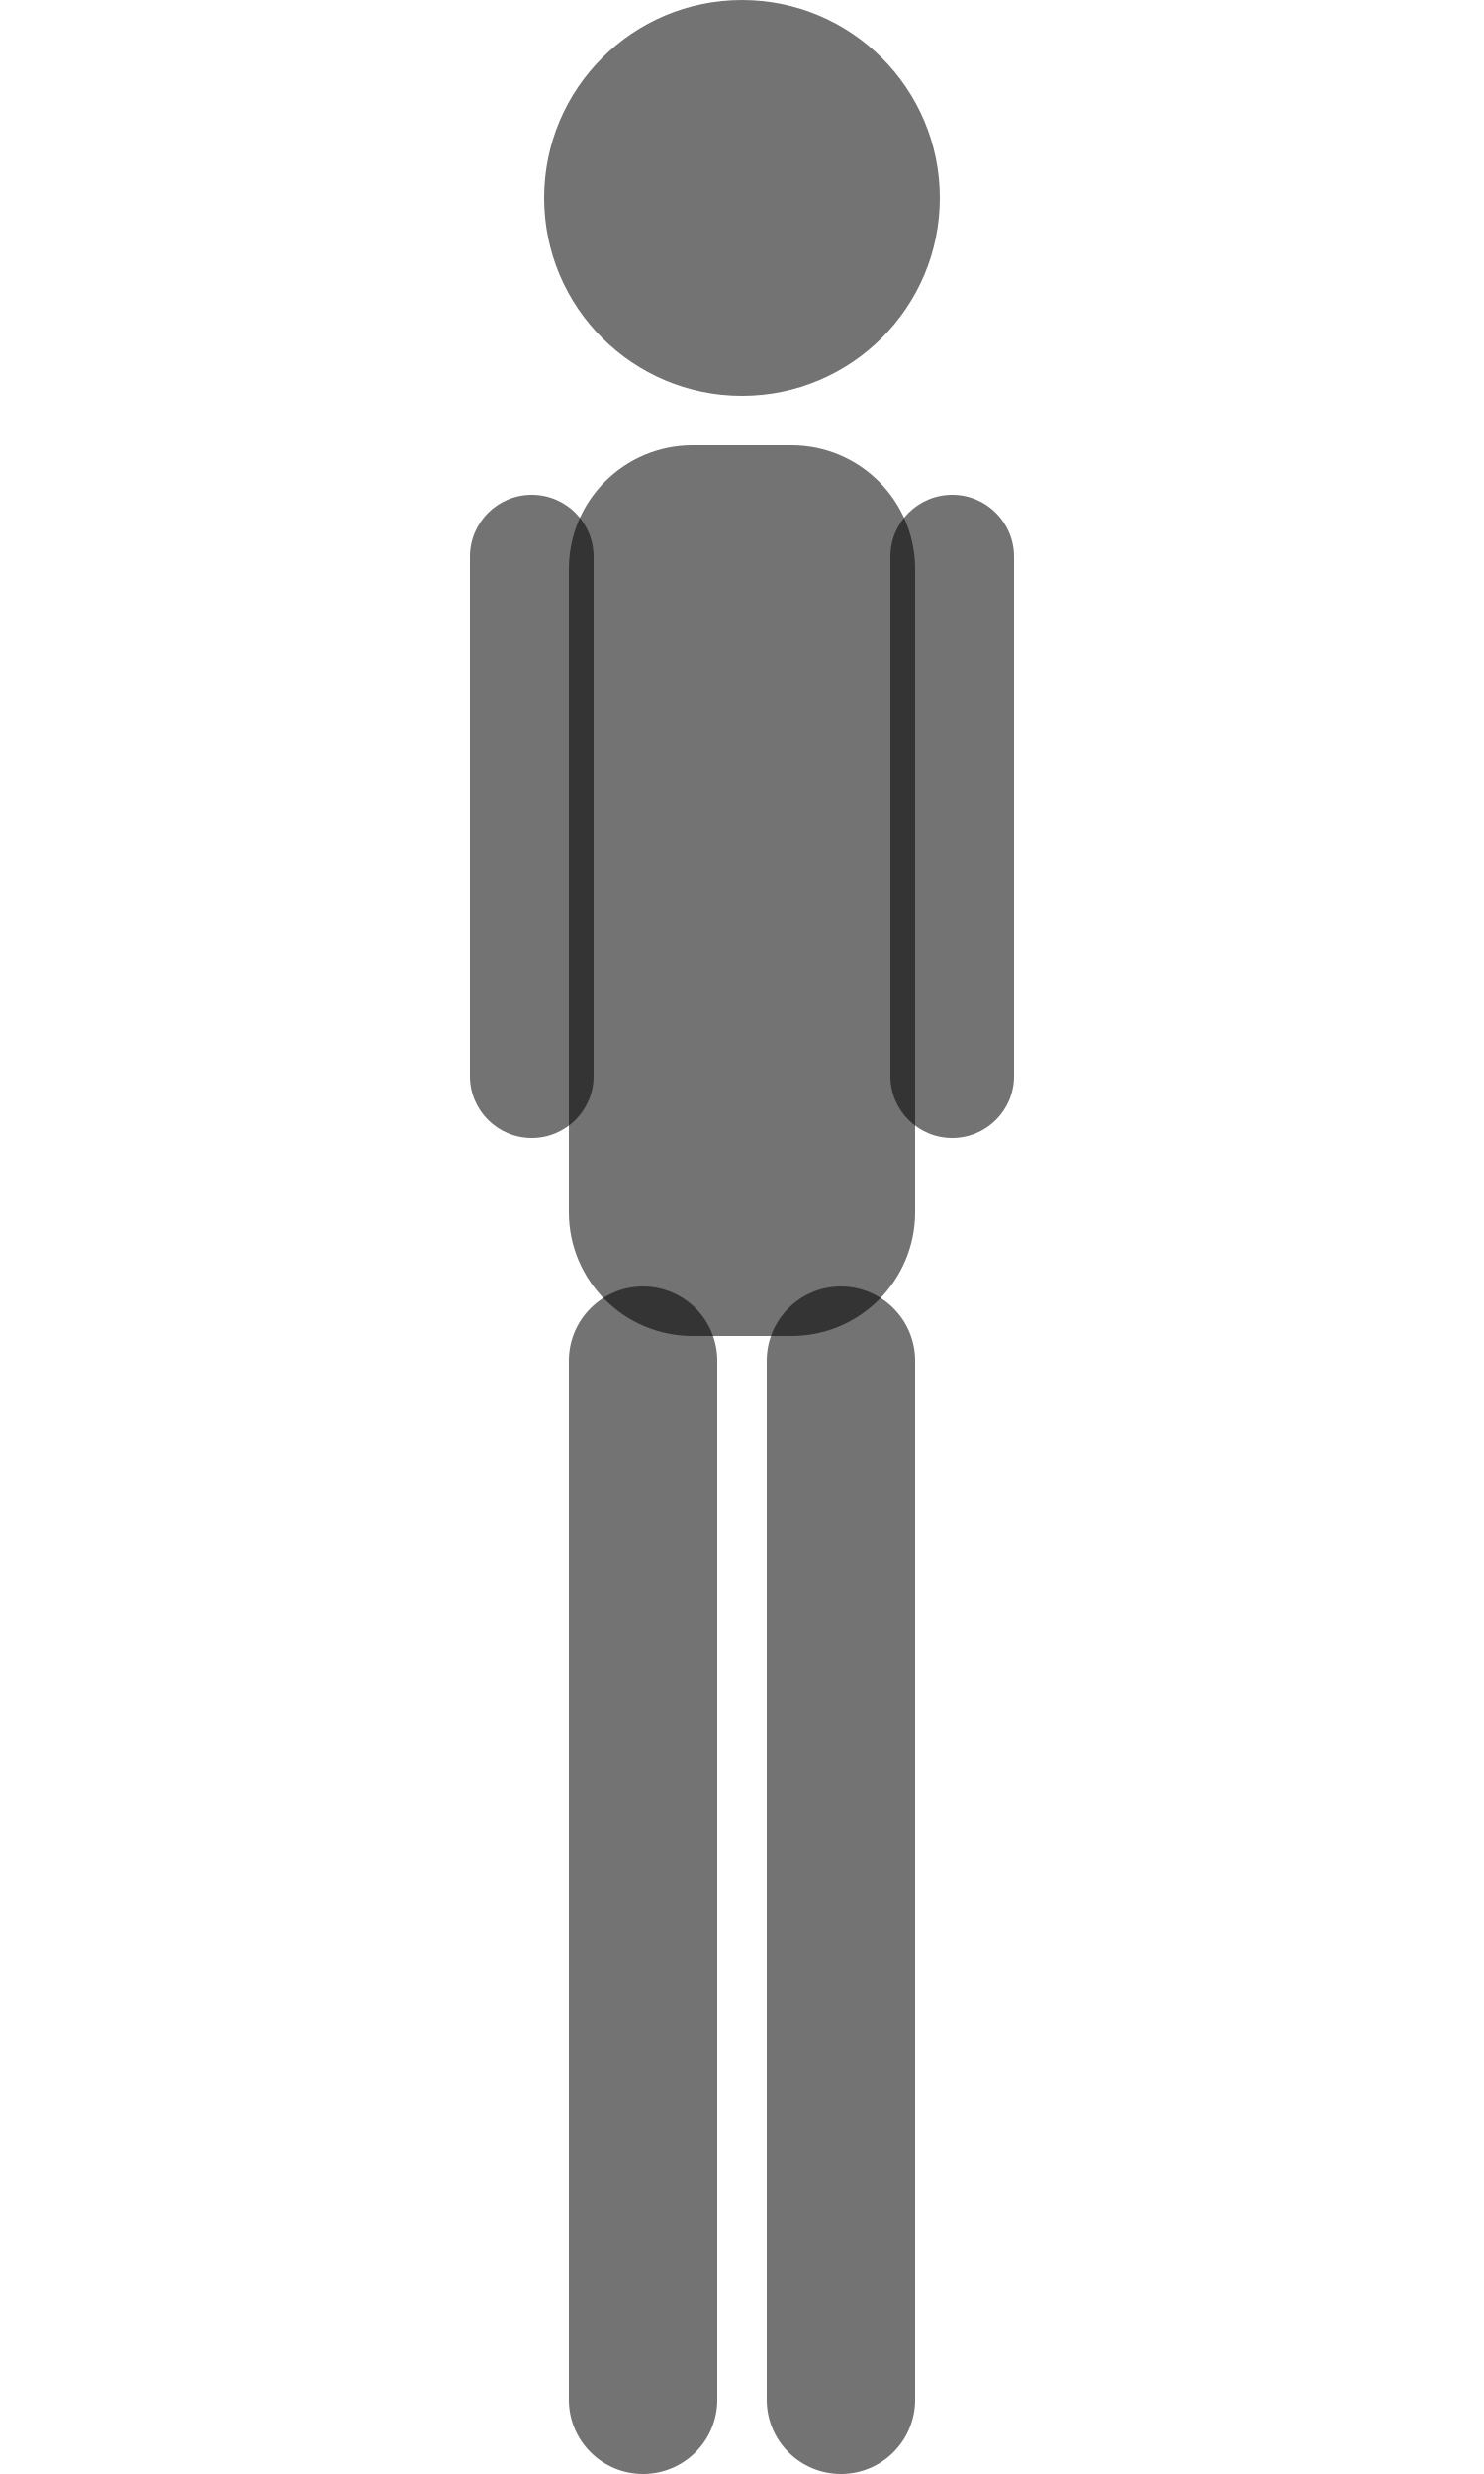
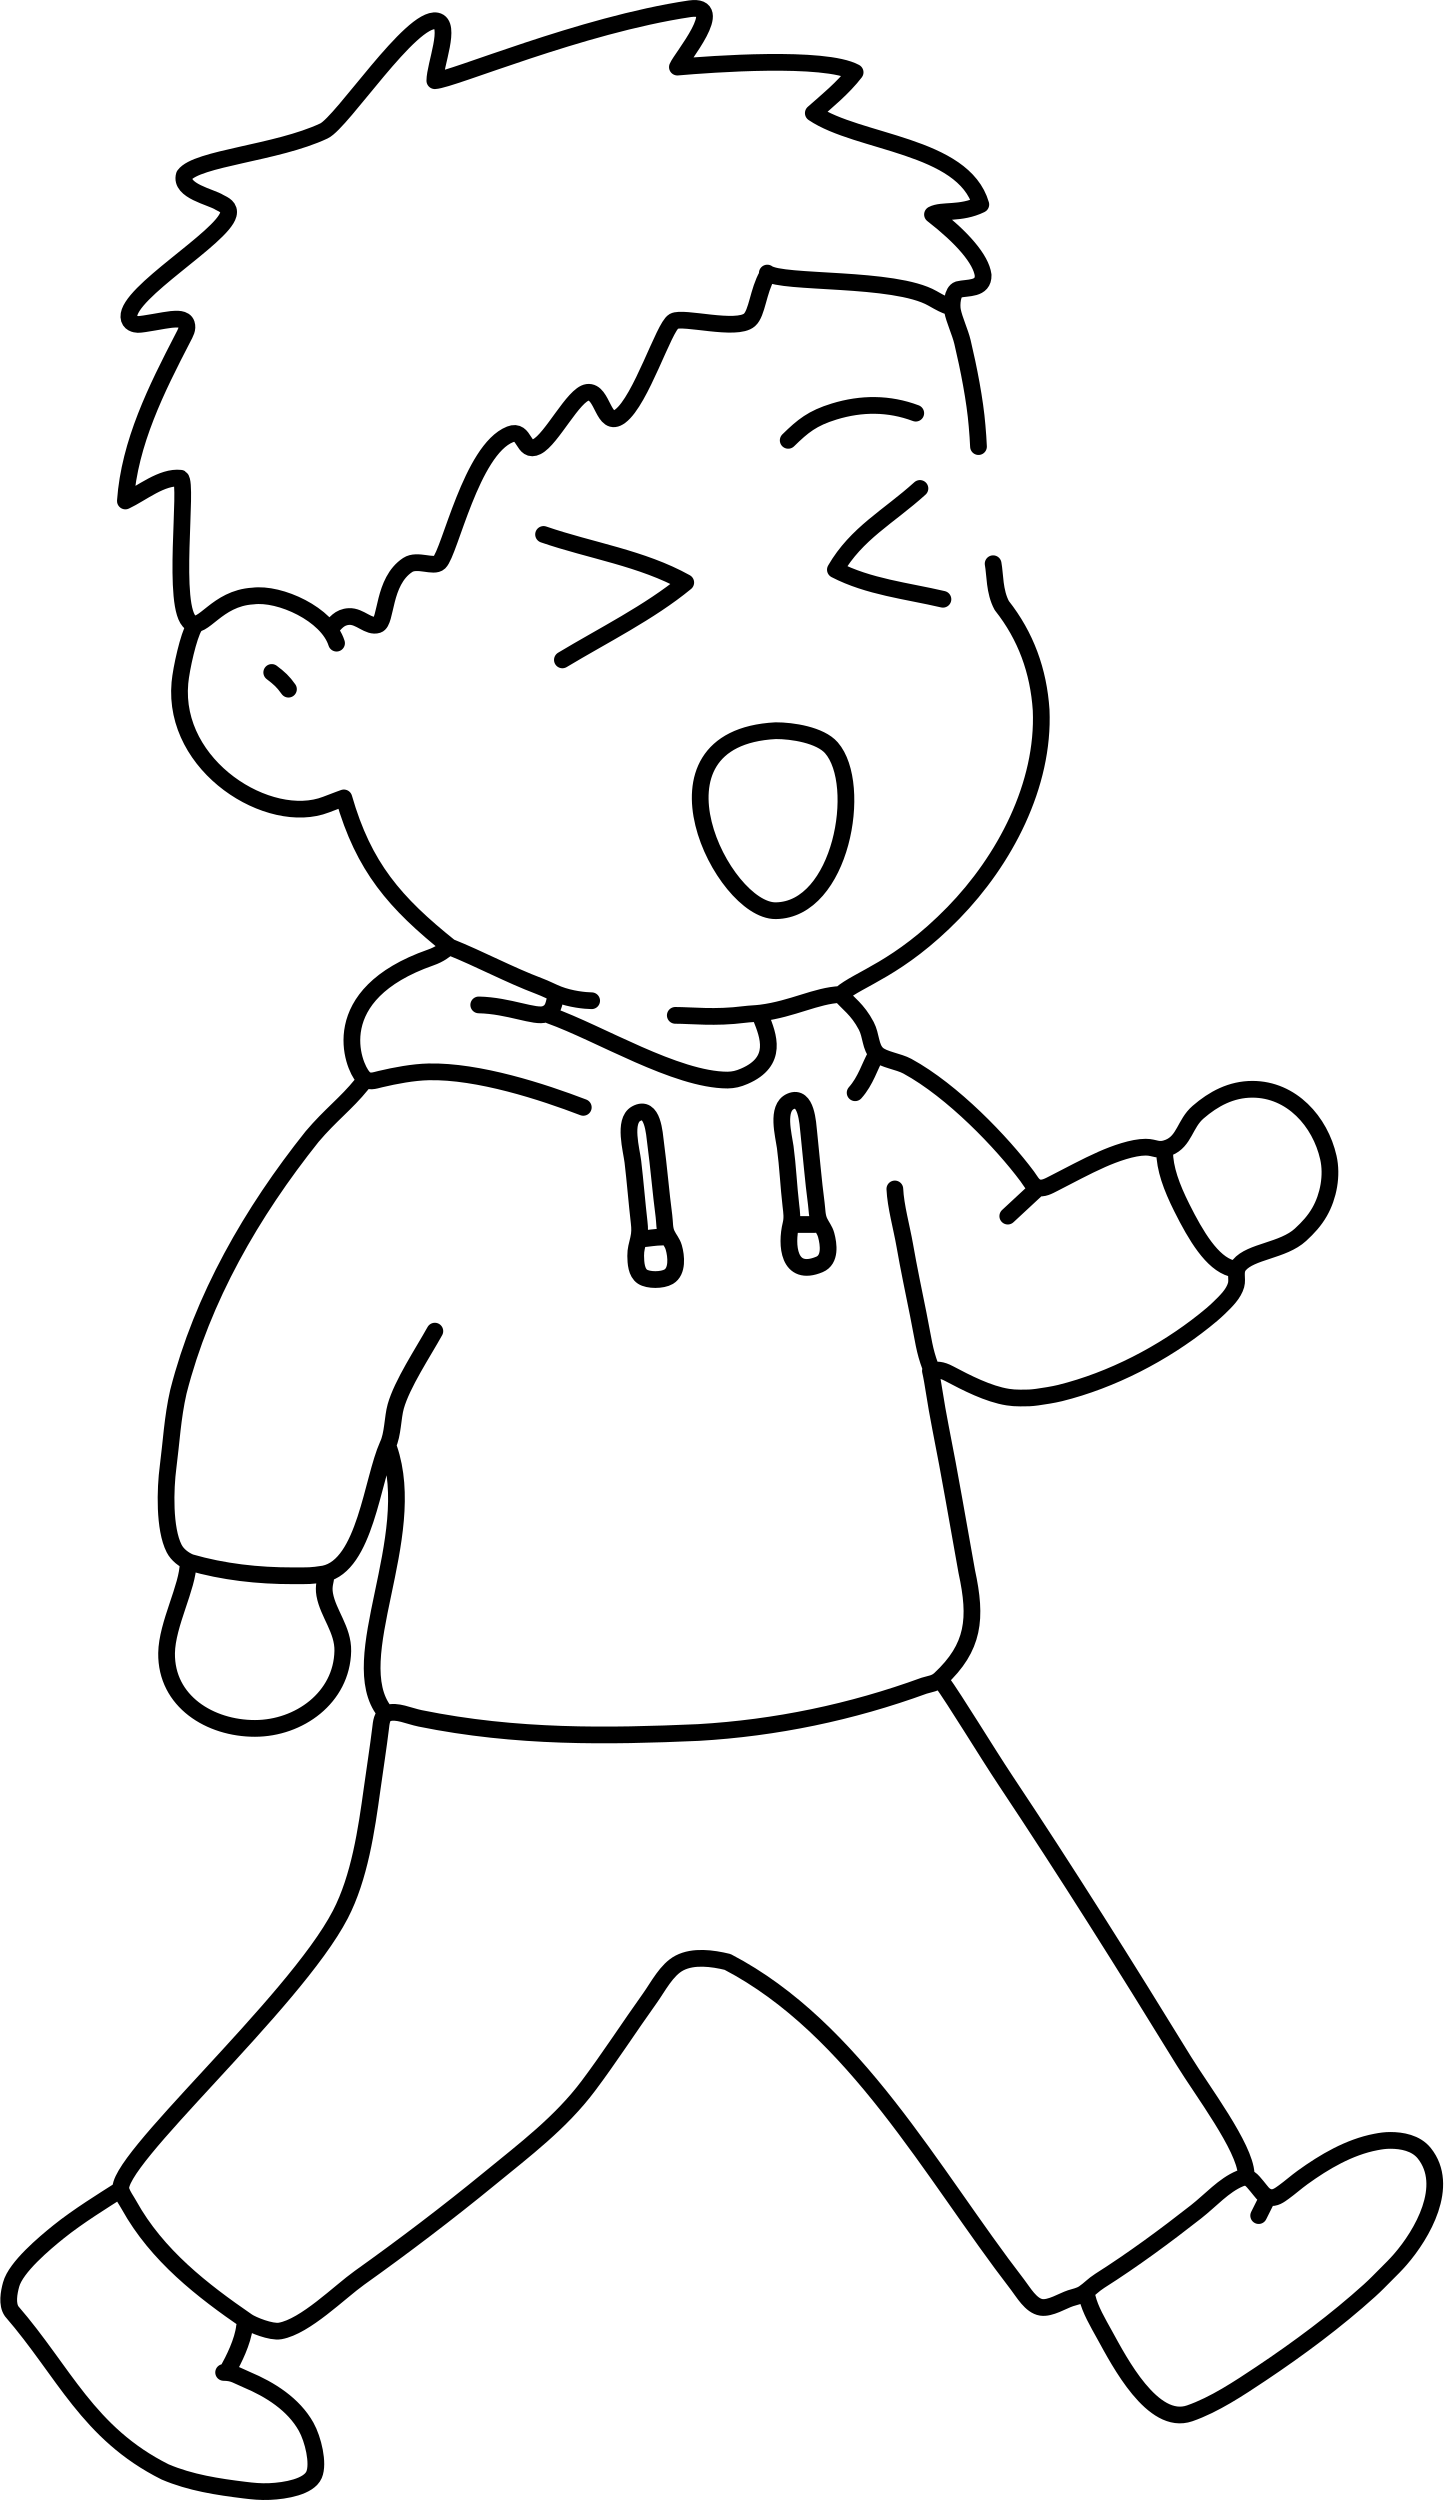
- <svg xmlns="http://www.w3.org/2000/svg" viewBox="0 0 60 100" role="img" aria-hidden="true">
-   <g fill="currentColor" fill-opacity="0.55">
-     <g id="arm-back">
-       <rect x="19" y="20" width="5" height="26" rx="2.5" />
-     </g>
-     <g id="leg-back">
-       <rect x="23" y="52" width="6" height="48" rx="3" />
-     </g>
-     <g id="body">
-       <rect x="23" y="18" width="14" height="36" rx="5" />
-     </g>
-     <g id="head">
-       <rect x="22" y="0" width="16" height="16" rx="8" />
-     </g>
-     <g id="leg-front">
-       <rect x="31" y="52" width="6" height="48" rx="3" />
-     </g>
-     <g id="arm-front">
-       <rect x="36" y="20" width="5" height="26" rx="2.5" />
-     </g>
+ <svg xmlns="http://www.w3.org/2000/svg" viewBox="0 0 182.595 316.336" role="img" aria-hidden="true">
+   <g id="layer1" transform="translate(-18.00399,14.84053)">
+     <path style="fill:none;stroke:currentColor;stroke-width:2.117;stroke-linecap:round;stroke-linejoin:round;stroke-dasharray:none" d="m 60.59,66.543 c -1.153,-3.664 -7.175,-6.414 -10.583,-5.965 -4.624,0.265 -6.305,4.393 -7.853,3.374 -2.532,-1.665 -0.313,-17.623 -1.302,-18.279 -2.341,-0.268 -4.926,1.914 -6.984,2.878 0.523,-7.373 3.94,-14.181 7.279,-20.637 0.325,-0.64 0.653,-1.142 0.45,-1.768 -0.231,-0.713 -1.265,-0.626 -1.908,-0.568 -0.839,0.076 -3.616,0.655 -4.228,0.634 -0.338,-0.012 -1.112,-0.137 -1.153,-0.959 C 34.152,22.169 46.126,15.223 46.891,12.307 47.136,11.371 46.32,11.048 45.771,10.764 44.697,10.069 40.742,9.326 41.322,7.335 42.884,5.168 53.032,4.538 58.992,1.728 61.295,0.641 70.051,-12.813 73.25,-12.194 c 1.949,0.377 -0.22,5.584 -0.225,7.564 2.204,-0.101 18.392,-7.031 32.279,-9.104 4.756,-0.656 -1.119,6.222 -1.587,7.384 4.265,-0.371 18.618,-1.437 22.49,0.661 -1.54,1.996 -3.606,3.668 -5.292,5.159 5.659,3.835 18.991,3.974 21.196,11.568 -2.586,1.259 -4.896,0.614 -6.115,1.264 3.78,2.931 6.143,5.668 6.408,7.673 0.051,1.855 -1.976,1.527 -3.148,1.823 -0.748,0.245 -0.878,1.896 -0.727,2.674 0.228,1.174 0.963,2.709 1.263,3.969 0.788,3.314 1.584,7.398 1.844,10.583 0.088,1.076 0.144,1.721 0.181,2.646 M 115.094,19.711 c 1.818,1.399 16.082,0.441 20.902,3.199 1.075,0.615 1.539,0.85 2.117,1.035 m -23.019,-3.969 c -1.171,2.022 -1.277,4.797 -2.252,5.661 -1.631,1.446 -8.414,-0.483 -9.582,0.177 -1.249,0.706 -4.145,10.039 -6.774,12.002 -2.203,1.645 -2.151,-3.281 -4.15,-3.008 -1.766,0.242 -4.525,5.928 -6.392,6.862 -1.834,0.917 -1.457,-2.319 -3.396,-1.55 -4.903,1.946 -7.611,14.92 -8.947,16.207 -0.714,0.689 -2.796,-0.476 -4.006,0.321 -3.191,2.101 -2.653,7.201 -3.799,7.569 -1.154,0.371 -2.235,-1.114 -3.62,-1.046 -1.258,0.061 -1.723,0.883 -2.381,1.52 m 57.944,-23.812 c 1.861,-1.821 3.046,-2.798 5.821,-3.65 3.445,-1.058 6.932,-1.06 10.319,0.21 m 0.529,9.525 c -3.966,3.59 -8.032,5.67 -10.7,10.28 4.171,2.166 9.057,2.68 13.61,3.743 M 86.783,52.784 c 5.966,2.059 12.424,2.986 17.992,6.085 -4.576,3.769 -10.483,6.706 -15.61,9.79 M 143.669,56.489 c 0.257,1.367 0.142,3.534 1.095,5.292 3.056,3.868 4.65,8.281 4.98,13.229 0.415,9.484 -4.618,19.013 -11.106,25.665 -6.938,7.112 -11.956,8.295 -14.284,10.319 0.912,1.119 2.148,1.848 3.261,3.969 0.649,1.236 0.5,2.703 1.386,3.546 0.771,0.733 2.697,0.951 3.82,1.564 5.733,3.13 11.962,9.648 15.163,13.939 0.401,0.538 0.689,1.193 1.31,1.404 0.69,0.235 1.397,-0.183 2.048,-0.514 1.968,-1.001 4.052,-2.143 6.085,-3.042 1.631,-0.721 3.917,-1.545 5.556,-1.543 1.19,10e-4 1.569,0.586 2.899,0.047 1.998,-0.809 2.045,-3.025 3.717,-4.473 1.971,-1.708 4.209,-2.9 6.878,-2.9 4.95,0 8.576,4.065 9.61,8.641 0.511,2.26 0.022,4.899 -1.111,6.879 -0.645,1.127 -1.437,1.986 -2.413,2.886 -2.199,2.028 -6.304,2.083 -7.752,3.843 -0.641,0.78 -0.167,1.701 -0.403,2.531 -0.309,1.09 -1.232,2.004 -2.164,2.9 -0.632,0.608 -1.151,1.038 -1.852,1.597 -5.21,4.156 -11.686,7.529 -18.256,9.162 -0.814,0.202 -2.138,0.411 -2.91,0.516 -0.733,0.1 -1.233,0.121 -2.117,0.111 -0.643,-0.007 -1.03,-0.028 -1.587,-0.115 -2.467,-0.385 -5.25,-1.822 -7.408,-2.965 -1.019,-0.54 -1.584,-0.528 -2.381,-0.358 0.34,1.425 0.621,3.878 1.27,7.144 1.207,6.071 2.232,12.158 3.33,18.256 1.292,5.952 0.94,9.566 -3.398,13.622 -0.627,0.559 -1.163,0.563 -1.996,0.816 -9.197,3.356 -18.798,5.36 -28.575,5.925 -11.422,0.501 -23.004,0.687 -35.19,-1.789 -1.459,-0.297 -2.968,-1.058 -4.153,-0.642 -0.714,0.251 -0.775,1.196 -0.861,1.912 -0.268,2.248 -0.757,5.39 -1.072,7.673 -0.712,5.167 -1.588,11.192 -4.018,15.875 -5.852,11.279 -28.95,31.533 -27.742,34.925 0.254,0.714 0.62,1.154 1.007,1.852 3.531,6.373 9.291,10.813 14.954,14.708 0.656,0.451 3.025,1.411 4.158,1.211 3.188,-0.565 7.508,-4.92 10.054,-6.735 5.565,-3.968 11.204,-8.249 16.404,-12.511 4.532,-3.714 9.041,-7.106 12.534,-11.754 2.656,-3.535 5.215,-7.497 7.802,-11.113 1.04,-1.454 2.107,-3.604 3.742,-4.452 1.771,-0.918 4.153,-0.598 6.084,-0.132 16.119,8.412 25.84,26.769 36.685,40.831 0.739,0.959 1.693,2.674 3.003,2.878 1.137,0.178 2.709,-0.822 3.704,-1.153 0.56,-0.187 1.146,-0.267 1.695,-0.639 0.726,-0.492 1.188,-1.042 2.01,-1.564 4.182,-2.652 8.324,-5.711 12.17,-8.727 1.891,-1.483 3.515,-3.362 5.556,-4.211 1.118,-0.465 1.513,0.22 2.169,0.982 0.523,0.608 0.811,1.2 1.559,1.391 0.704,0.18 1.312,-0.293 1.828,-0.666 0.799,-0.577 1.559,-1.258 2.381,-1.852 2.76,-1.995 5.897,-3.838 9.26,-4.482 0.672,-0.129 1.191,-0.205 1.852,-0.205 1.412,0 3.225,0.303 4.286,1.629 3.289,4.112 -0.24,10.226 -3.04,13.445 -0.607,0.698 -1.128,1.203 -1.776,1.852 -0.777,0.778 -1.32,1.352 -2.117,2.072 -4.204,3.797 -8.952,7.33 -13.758,10.54 -2.746,1.834 -5.896,3.926 -8.996,4.999 -4.682,1.621 -8.891,-6.529 -10.767,-9.938 -0.851,-1.545 -1.815,-3.15 -2.198,-4.763 M 42.598,64.426 c -0.732,1.147 -1.666,5.322 -1.83,7.144 -0.957,10.601 11.309,18.193 18.499,15.397 1.453,-0.565 2.249,-0.845 2.249,-0.845 2.518,8.772 6.45,13.281 13.417,18.859 3.809,1.525 7.458,3.509 11.322,4.968 0.775,0.287 1.675,0.759 2.381,1.033 1.58,0.612 3.411,0.798 4.233,0.805 M 52.387,70.247 c 0.986,0.753 1.424,1.142 2.117,2.117 m 61.648,5.252 c 2.106,-0.007 5.641,0.543 7.057,2.168 4.066,4.668 1.237,20.54 -7.057,20.612 -6.713,0.058 -17.626,-21.843 0,-22.779 M 74.682,105.061 c -0.428,0.328 -0.999,0.841 -2.186,1.256 -13.408,4.695 -9.875,13.703 -8.519,15.171 0.661,0.715 1.368,0.403 2.169,0.213 1.876,-0.444 4.141,-0.871 6.085,-0.915 6.283,-0.144 14.474,2.537 19.579,4.494 m -3.44,-14.287 c -0.3,1.29 -0.327,2.075 -1.358,2.482 -1.255,0.495 -4.615,-1.081 -8.431,-1.159 m 24.871,1.323 c 2.072,0 5.026,0.364 8.731,-0.112 0.714,-0.092 1.404,-0.097 2.117,-0.188 3.992,-0.51 6.999,-2.213 10.054,-2.346 m -36.777,2.646 c 6.309,2.255 15.967,8.18 22.49,8.188 0.778,-0.019 1.329,-0.144 2.117,-0.483 4.358,-1.872 3.025,-5.161 2.117,-7.44 m 14.552,4.763 c -0.793,1.368 -1.294,3.256 -2.646,4.763 m -62.442,-1.058 c -1.965,2.436 -3.952,3.865 -6.277,6.615 -7.613,9.553 -13.883,20.389 -16.914,32.279 -0.752,3.304 -0.903,6.48 -1.303,9.525 -0.364,2.775 -0.512,7.803 0.766,10.308 0.417,0.818 1.241,1.424 2.033,1.758 4.185,1.212 8.612,1.701 12.965,1.692 2.118,0 2.299,0.027 3.969,-0.232 5.207,-1.081 6.086,-11.899 8.066,-16.303 0.654,-1.34 0.609,-3.476 1.009,-4.896 0.8,-2.841 3.449,-6.824 4.948,-9.525 M 118.033,124.523 c 2.022,-0.89 2.188,2.802 2.309,3.933 0.317,2.956 0.562,6.062 0.95,8.996 0.11,0.834 0.076,1.601 0.409,2.306 0.287,0.609 0.661,1.019 0.838,1.667 0.331,1.209 0.572,3.135 -0.846,3.728 -3.961,1.657 -4.234,-2.51 -3.612,-5.055 0.203,-0.83 0.103,-1.495 -0.001,-2.381 -0.289,-2.454 -0.387,-4.954 -0.717,-7.408 -0.204,-1.514 -1.172,-4.974 0.67,-5.785 m -19.547,1.564 c 2.136,-1.196 2.323,2.569 2.473,3.692 0.407,3.051 0.658,6.223 1.058,9.26 0.111,0.84 0.03,1.591 0.369,2.306 0.289,0.611 0.687,1.012 0.875,1.667 0.318,1.108 0.503,3.015 -0.642,3.693 -0.816,0.483 -2.582,0.483 -3.317,0 -0.782,-0.514 -0.849,-1.741 -0.862,-2.638 -0.012,-0.798 0.188,-1.369 0.357,-2.117 0.175,-0.775 0.174,-1.321 0.082,-2.117 -0.273,-2.346 -0.508,-5.283 -0.794,-7.673 -0.175,-1.465 -1.228,-5.161 0.401,-6.073 m 66.879,4.75 c 0.018,2.196 0.865,4.51 2.182,7.144 1.79,3.581 3.823,6.982 6.284,7.673 m -42.598,-10.054 c 0.093,2.159 0.864,4.886 1.257,7.144 0.506,2.908 1.13,5.847 1.707,8.731 0.679,3.398 0.749,4.507 1.535,6.615 m 13.494,-22.49 -3.704,3.44 m -27.252,1.058 h 2.91 m -22.225,1.852 c 1.294,-0.102 1.744,-0.241 2.91,-0.265 m -34.66,26.723 c 3.928,11.401 -5.743,26.693 -0.529,33.337 m -24.871,-18.785 c -0.002,2.949 -2.675,7.715 -2.723,11.377 -0.079,6.117 5.513,9.534 11.189,9.525 5.562,-0.009 10.983,-3.874 11.108,-9.79 0.057,-2.7 -1.861,-4.742 -2.287,-7.144 -0.197,-1.11 0.125,-1.754 0.174,-2.381 m 77.787,13.229 c 1.816,2.5 5.812,9.112 8.202,12.7 7.725,11.599 15.222,23.534 22.54,35.454 2.329,3.793 7.731,10.917 7.887,14.287 m -142.61,2.117 c -1.852,1.189 -5.204,3.247 -7.673,5.24 -1.755,1.417 -5.391,4.447 -5.992,6.666 -0.273,1.009 -0.551,2.485 0.079,3.384 6.628,7.649 9.635,15.425 19.406,20.315 3.202,1.369 6.705,1.894 10.054,2.305 1.046,0.128 2.005,0.23 3.175,0.179 2.022,-0.088 4.968,-0.598 5.624,-2.126 0.613,-1.426 -0.123,-4.495 -1.002,-6.066 -1.597,-2.853 -4.55,-4.715 -7.533,-5.967 -1.27,-0.533 -1.606,-0.895 -2.91,-0.912 m 132.027,-21.96 -1.058,2.117 M 48.948,279.532 c -0.21,1.933 -1.396,4.262 -2.117,5.556" id="path7" />
  </g>
</svg>
